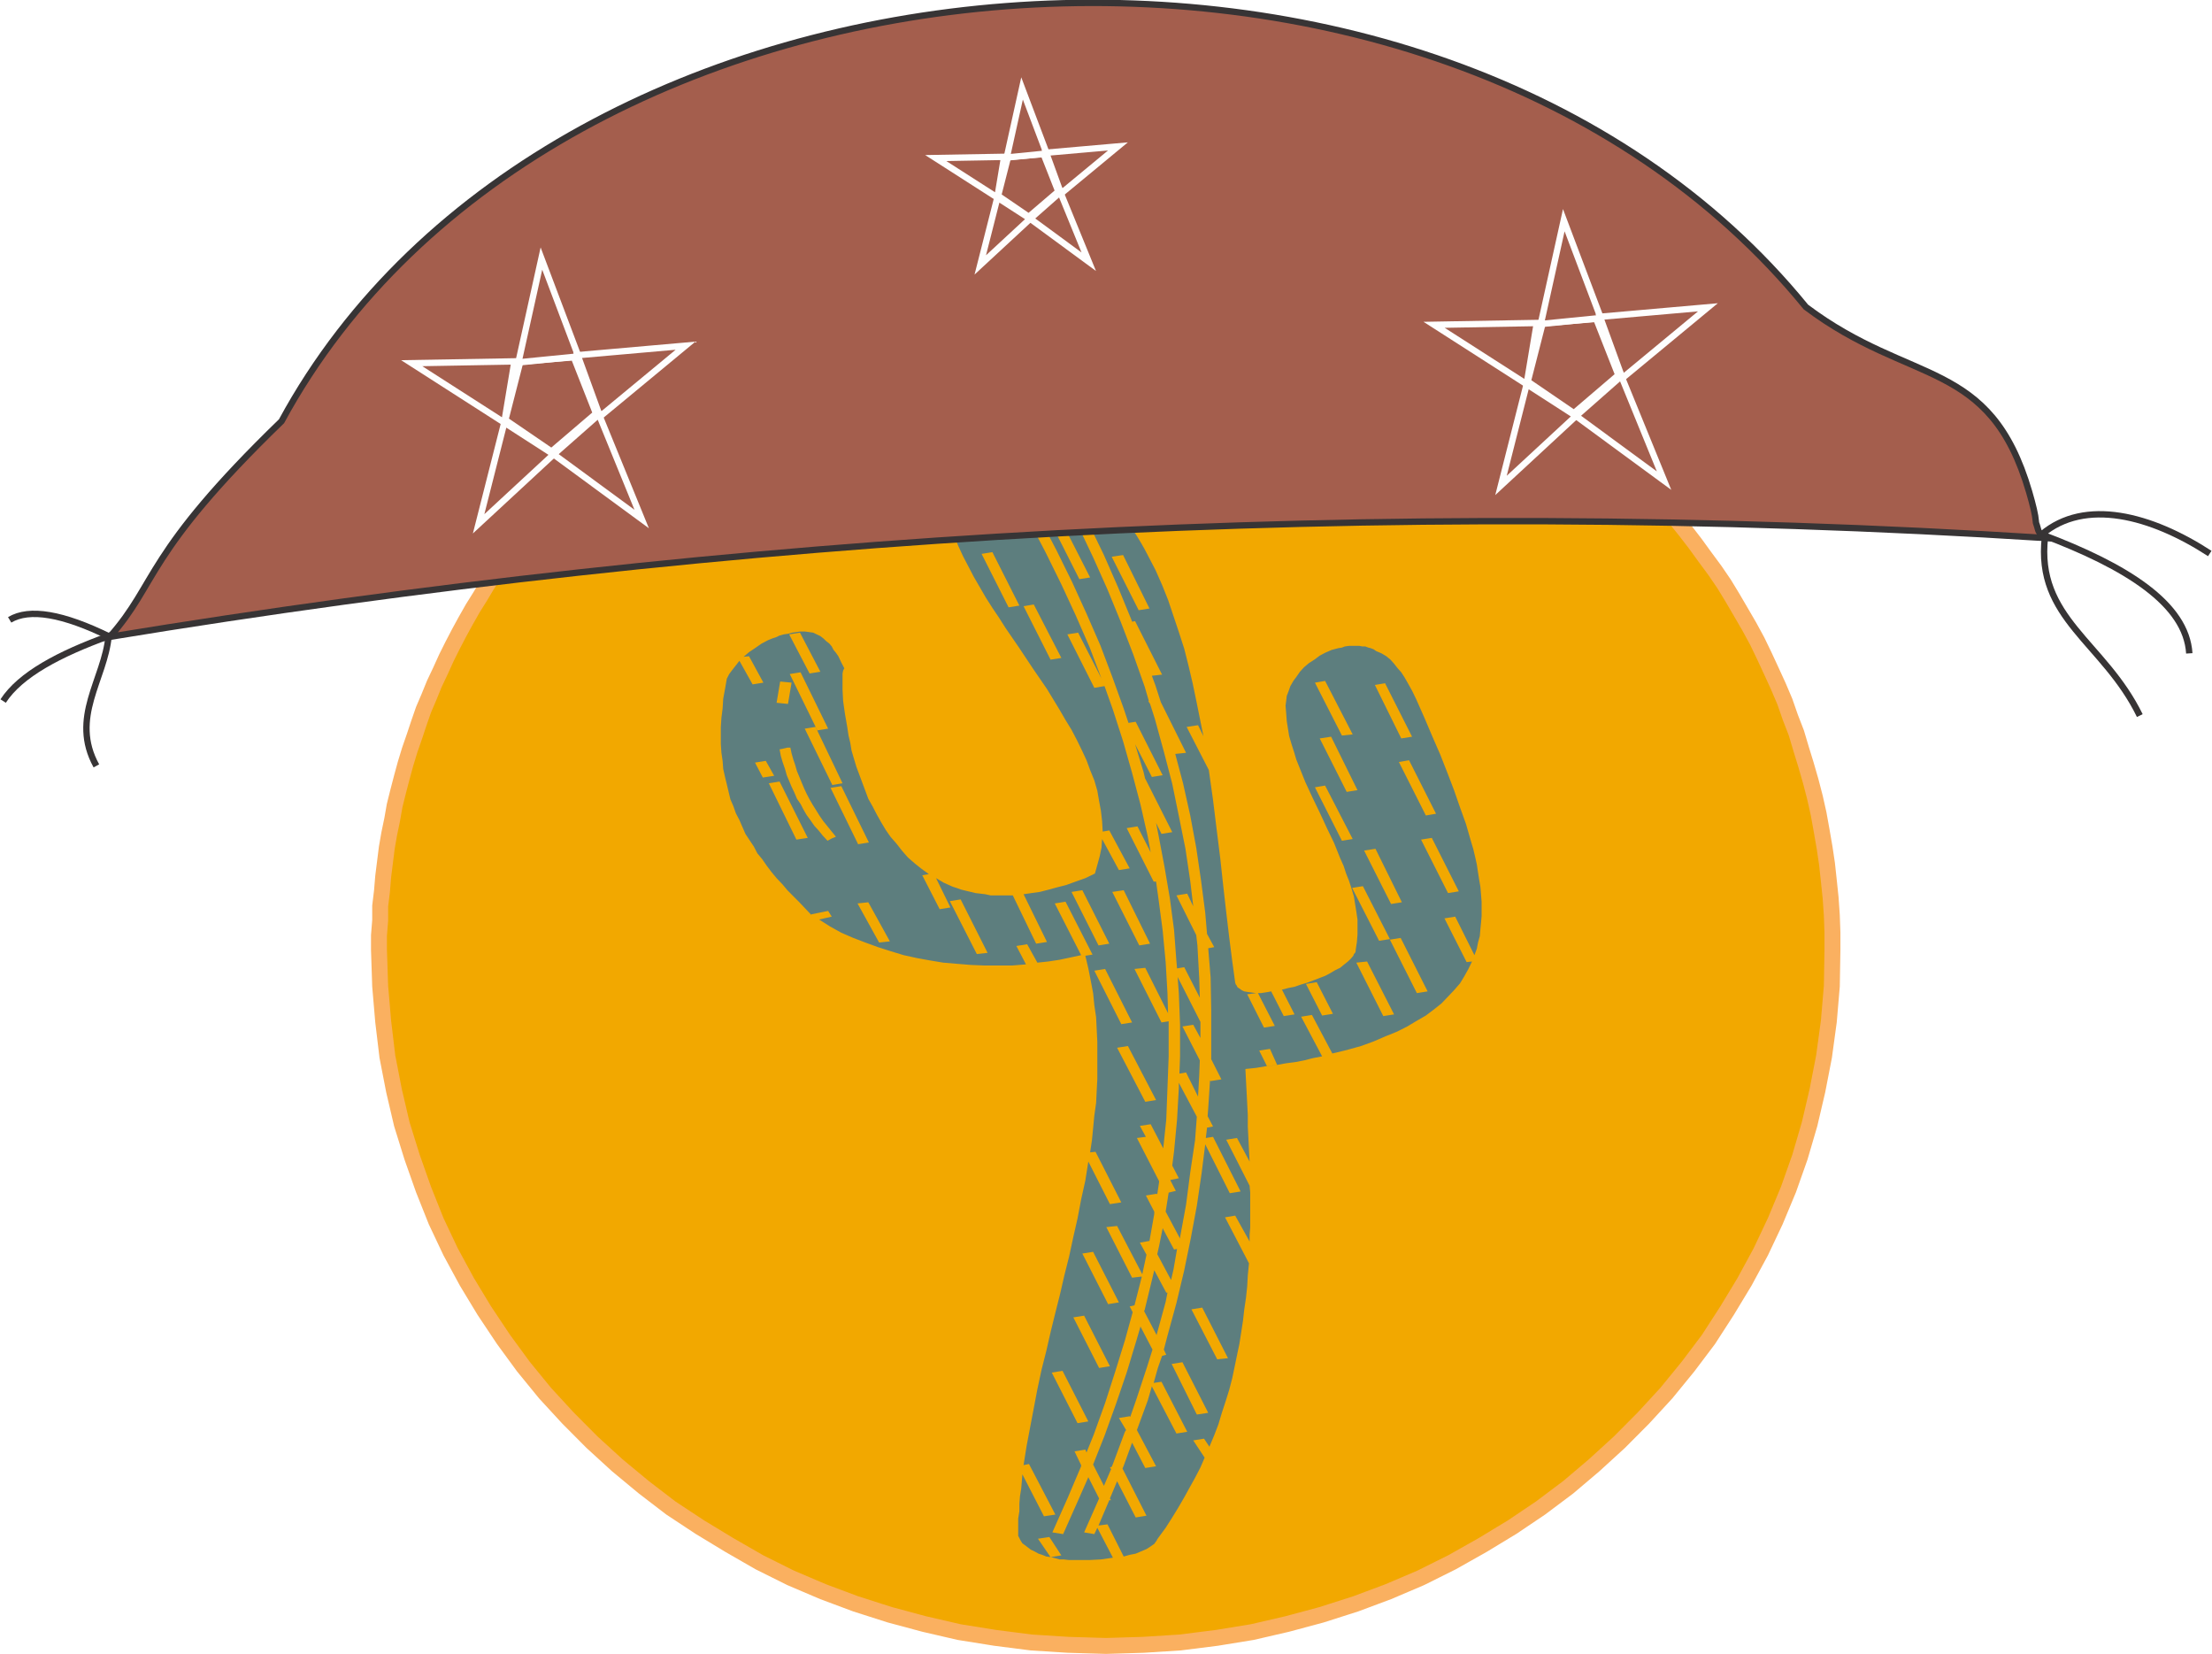
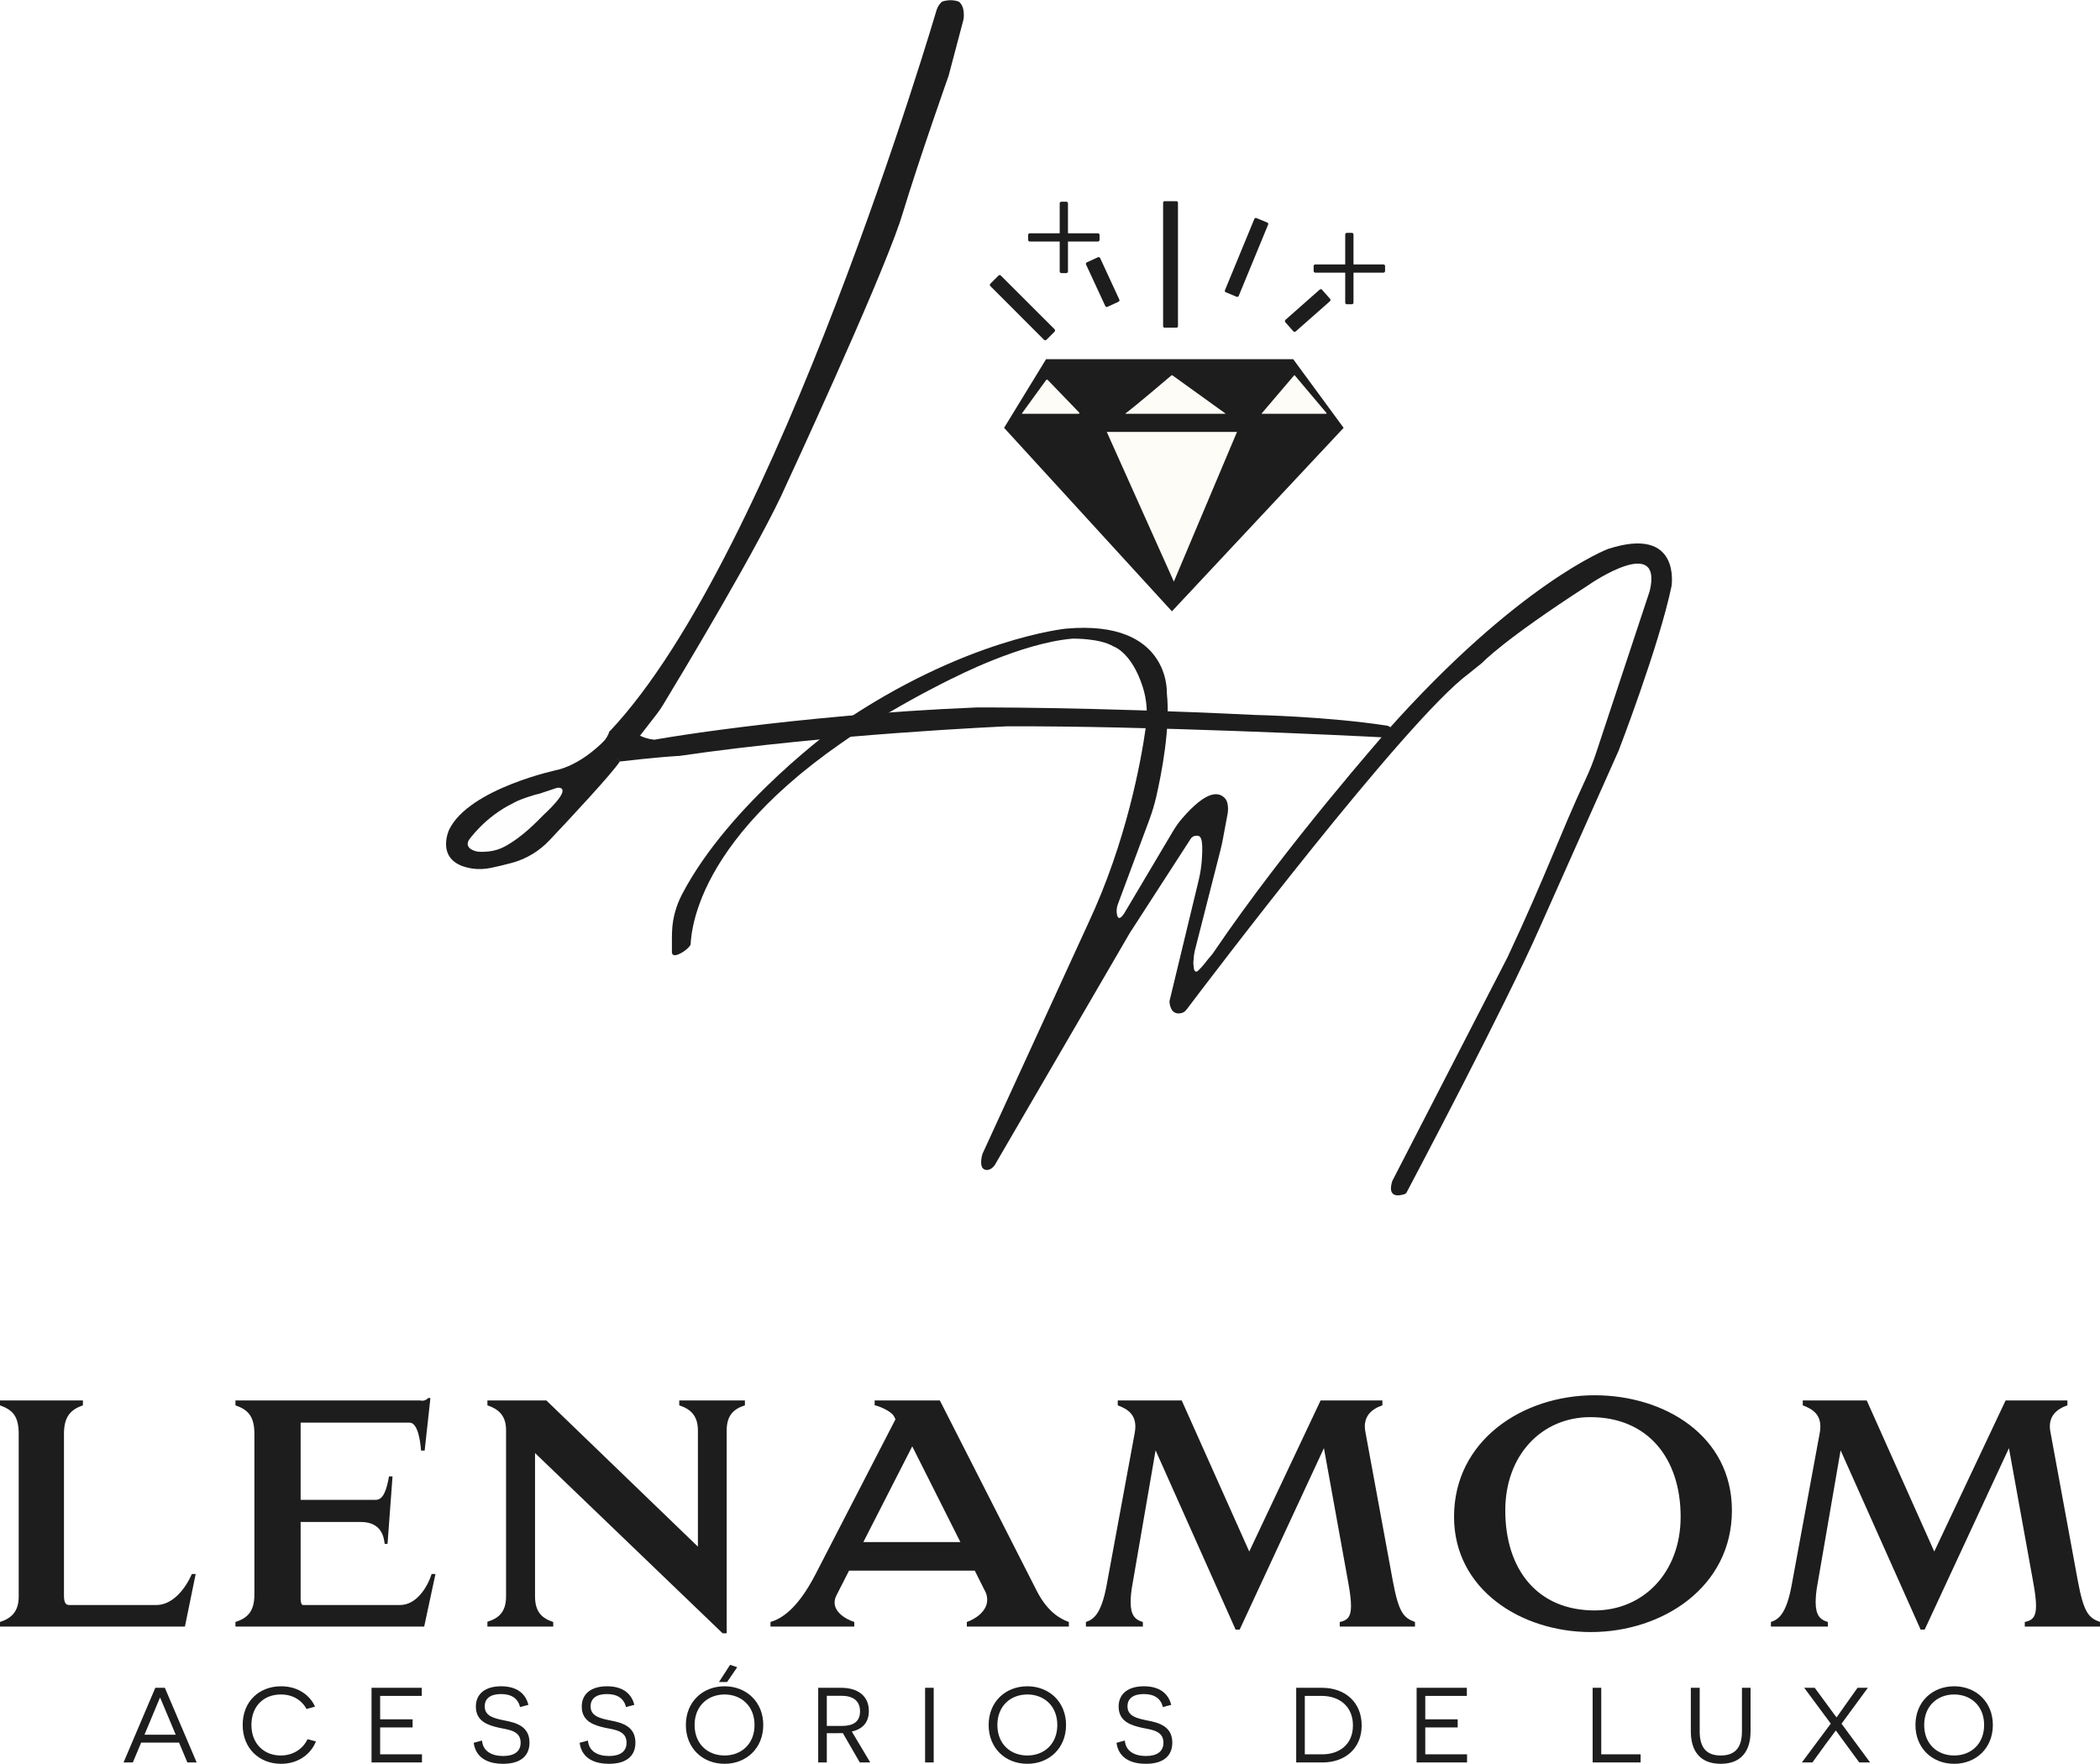
- <svg xmlns="http://www.w3.org/2000/svg" xml:space="preserve" width="820px" height="613px" version="1.1" style="shape-rendering:geometricPrecision; text-rendering:geometricPrecision; image-rendering:optimizeQuality; fill-rule:evenodd; clip-rule:evenodd" viewBox="0 0 81866 61226">
+ <svg xmlns="http://www.w3.org/2000/svg" xml:space="preserve" width="500px" height="420px" version="1.1" style="shape-rendering:geometricPrecision; text-rendering:geometricPrecision; image-rendering:optimizeQuality; fill-rule:evenodd; clip-rule:evenodd" viewBox="0 0 50000 41991">
  <defs>
    <style type="text/css">
   
-     .str0 {stroke:#FAB060;stroke-width:590;stroke-miterlimit:22.926}
-     .str2 {stroke:#FEFEFE;stroke-width:236;stroke-miterlimit:22.926}
-     .str1 {stroke:#373435;stroke-width:236;stroke-miterlimit:22.926}
-     .fil3 {fill:none}
-     .fil2 {fill:#A45E4D}
-     .fil1 {fill:#5D7E7E}
-     .fil0 {fill:#F2A800}
+     .fil2 {fill:#FEFEFE;fill-rule:nonzero}
+     .fil1 {fill:#FEFCF7;fill-rule:nonzero}
+     .fil0 {fill:#1D1D1D;fill-rule:nonzero}
   
  </style>
  </defs>
  <g id="Camada_x0020_1">
-     <g id="_2349769512016">
-       <polygon class="fil0 str0" points="60342,17344 60766,17793 61189,18242 61590,18712 61991,19160 62370,19630 62749,20122 63105,20613 63484,21126 63819,21617 64131,22130 64443,22664 64754,23199 65044,23733 65312,24288 65579,24865 65824,25399 66069,25976 66270,26553 66493,27130 66671,27728 66849,28305 67028,28925 67183,29523 67317,30121 67429,30741 67540,31382 67629,31980 67696,32600 67763,33241 67807,33882 67830,34523 67830,35164 67807,36510 67696,37813 67518,39116 67273,40377 66983,41616 66626,42834 66203,44031 65713,45206 65178,46338 64576,47449 63930,48517 63239,49586 62482,50590 61679,51573 60833,52492 59941,53389 59005,54244 58047,55056 57022,55825 55975,56530 54883,57192 53746,57833 52588,58410 51384,58923 50181,59372 48911,59778 47641,60119 46348,60418 45033,60632 43674,60803 42315,60889 40933,60931 39529,60889 38170,60803 36833,60632 35496,60418 34203,60119 32933,59778 31663,59372 30460,58923 29256,58410 28098,57833 26983,57192 25891,56530 24822,55825 23819,55056 22839,54244 21903,53389 21011,52492 20165,51573 19362,50590 18627,49586 17914,48517 17268,47449 16666,46338 16131,45206 15663,44031 15240,42834 14861,41616 14571,40377 14326,39116 14170,37813 14059,36510 14014,35164 14014,34629 14059,34074 14059,33540 14126,32984 14170,32450 14237,31916 14304,31382 14393,30869 14504,30335 14594,29822 14727,29288 14861,28775 14995,28284 15151,27771 15329,27258 15485,26788 15663,26275 15864,25805 16064,25314 16287,24844 16510,24352 16733,23904 16978,23434 17223,22985 17490,22515 17758,22087 18025,21639 18315,21211 18627,20784 18917,20357 19229,19951 19563,19524 20967,19374 22371,19224 23752,19075 25156,18925 26538,18797 27942,18669 29323,18541 30727,18413 32131,18306 33512,18199 34894,18092 36298,17985 37702,17900 39083,17814 40487,17729 41869,17665 43028,17601 44186,17558 45323,17515 46482,17472 47641,17430 48799,17408 49936,17387 51094,17344 52253,17344 53390,17323 54571,17301 55707,17301 56866,17301 58025,17323 59184,17344 " />
-       <path class="fil1" d="M37837 16928l177 22 200 21 178 42 177 43 178 43 155 64 178 63 155 64 333 128 311 191 289 171 288 213 -155 21 643 1319 400 -63 -400 -873 178 191 155 192 178 192 178 212 155 213 155 234 134 213 155 256 133 234 133 255 133 255 134 256 244 553 222 554 200 595 199 596 200 618 156 617 155 660 133 638 133 660 133 660 -199 -405 -422 64 821 1596 156 1107 133 1085 133 1065 111 1021 111 979 111 937 111 872 111 809 22 64 22 21 22 43 23 42 66 43 89 64 89 42 133 22 155 21 156 21 -333 43 621 1234 400 -64 -622 -1213 111 0 133 -21 134 -21 111 -22 466 915 399 -63 -466 -916 244 -63 222 -43 244 -85 222 -64 222 -85 222 -85 222 -85 200 -107 178 -106 177 -85 156 -128 133 -106 111 -107 89 -106 22 -64 44 -43 22 -64 0 -42 45 -298 22 -277 0 -276 0 -277 -44 -298 -45 -277 -44 -276 -89 -298 -89 -277 -111 -277 -89 -276 -133 -298 -222 -554 -266 -553 -266 -575 -267 -553 -266 -575 -222 -553 -111 -277 -89 -298 -89 -276 -88 -298 -45 -277 -44 -277 -22 -298 -23 -276 23 -171 22 -191 66 -170 67 -192 111 -192 111 -149 133 -191 155 -170 178 -149 200 -128 200 -149 199 -106 245 -107 244 -64 133 -21 111 -43 155 -21 133 0 111 0 134 0 111 21 111 0 111 43 88 21 111 43 89 64 200 85 178 106 155 128 133 149 133 170 133 149 111 170 111 192 178 319 155 319 311 703 289 681 288 660 267 681 244 638 222 639 222 617 177 617 89 298 67 277 66 298 45 298 44 276 44 256 23 276 22 277 0 277 0 255 -22 256 -23 234 -22 255 -66 234 -45 234 -88 234 -711 -1426 -399 64 821 1618 200 -21 -134 276 -155 277 -155 255 -222 256 -222 234 -244 255 -267 213 -310 234 -333 192 -356 213 -377 191 -422 170 -444 192 -466 170 -533 149 -532 128 -755 -1426 -400 64 777 1468 -333 64 -333 85 -332 64 -333 43 -356 64 -377 42 -377 64 -400 42 22 426 23 426 22 425 22 426 0 426 22 425 22 447 23 426 -467 -873 -399 64 866 1703 22 255 0 277 0 255 0 256 0 255 0 256 -22 255 0 255 -533 -957 -377 63 887 1703 -44 447 -22 404 -45 426 -66 447 -45 404 -66 426 -67 426 -89 425 -88 426 -89 426 -111 425 -133 426 -133 404 -134 447 -155 405 -178 425 -199 -298 -400 64 422 639 -156 362 -199 383 -200 361 -200 362 -222 383 -222 362 -244 383 -266 362 -45 64 -22 43 -44 63 -45 64 -155 107 -133 85 -200 85 -200 85 -222 43 -222 63 -599 -1191 -333 42 399 -936 67 0 -44 -64 266 -639 688 1341 400 -64 -888 -1745 44 -106 311 -852 488 937 400 -64 -710 -1341 399 -1085 155 -532 910 1745 400 -64 -954 -1852 -289 43 155 -553 156 -447 155 -43 -89 -191 134 -511 332 -1213 289 -1213 244 -1192 222 -1192 178 -1213 133 -1064 910 1809 400 -64 -1021 -2022 -267 42 45 -383 222 -42 -200 -383 22 -298 67 -1022 22 21 399 -63 -377 -745 0 -596 0 -1213 -22 -1214 -89 -1085 222 -43 -266 -489 -67 -788 -155 -1191 -178 -1213 -222 -1192 -266 -1192 -289 -1086 400 -42 -933 -1873 -199 -617 -134 -362 378 -43 -999 -1979 -111 21 -22 -64 -489 -1191 -532 -1213 -577 -1192 -666 -1320 -400 64 666 1319 577 1214 533 1192 488 1191 466 1213 422 1192 155 532 -22 0 67 107 177 553 333 1213 311 1192 244 1192 245 1213 177 1192 111 936 -222 -468 -400 64 733 1469 44 383 67 1213 22 723 -577 -1128 -266 43 -23 -255 -88 -1171 -156 -1171 -199 -1170 -222 -1171 -89 -447 200 405 399 -64 -999 -1979 0 21 -66 -277 -311 -1021 621 1213 400 -64 -999 -1979 -266 42 -178 -532 -422 -1171 -443 -1170 -511 -1171 -533 -1170 -577 -1171 -666 -1277 -422 43 689 1319 577 1171 532 1149 511 1171 444 1170 44 85 -910 -1787 -399 64 999 1979 377 -64 311 873 377 1170 333 1171 311 1170 266 1171 111 596 -488 -958 -400 64 999 1979 89 0 89 639 155 1170 111 1171 67 1149 22 745 -844 -1681 -399 42 999 1980 266 -43 0 128 0 1170 -44 1171 -45 1170 -111 1065 -466 -894 -400 63 222 405 -332 42 821 1597 0 42 -67 447 -22 -21 -400 64 311 596 0 85 -177 1000 -356 64 245 447 -156 724 -932 -1788 -400 42 955 1873 355 -42 0 21 -266 1043 -178 42 111 213 -288 1043 -356 1149 -377 1171 -422 1171 -266 659 -44 -106 -400 64 244 510 0 43 -488 1149 -577 1298 399 64 577 -1298 356 -809 399 788 -555 1255 378 64 111 -234 577 1107 -444 64 -400 21 -422 0 -377 0 -178 -21 -155 0 -155 -43 -156 -42 -177 -22 -156 -63 -133 -43 -155 -85 -133 -64 -111 -85 -111 -85 -89 -64 -67 -106 -44 -86 -44 -85 0 -106 0 -256 0 -276 44 -277 0 -277 22 -276 45 -277 22 -255 22 -277 799 1554 422 -64 -977 -1873 -200 42 111 -702 133 -702 134 -703 133 -702 155 -724 178 -702 155 -681 178 -724 177 -702 156 -681 177 -702 156 -724 155 -681 133 -702 156 -703 111 -702 799 1575 421 -64 -954 -1873 -200 21 67 -446 44 -447 45 -469 66 -468 22 -447 23 -447 0 -468 0 -447 0 -447 -23 -468 -22 -447 -66 -447 -45 -447 -89 -468 -88 -447 -111 -468 266 -43 -999 -1958 -399 64 976 1915 -399 86 -400 85 -422 64 -399 42 -378 -681 -399 64 355 681 -511 42 -510 0 -511 0 -510 -21 -511 -42 -510 -43 -511 -85 -466 -85 -488 -107 -489 -149 -466 -149 -466 -170 -444 -170 -444 -192 -421 -234 -400 -255 466 -107 -133 -212 -622 127 0 22 -443 -469 -444 -446 -178 -213 -222 -234 -177 -213 -178 -234 -178 -256 -177 -213 -133 -255 -156 -234 -155 -234 -111 -256 -111 -255 -133 -255 -89 -256 -111 -255 -67 -277 -66 -277 -67 -276 -67 -298 -22 -298 -44 -298 -22 -319 0 -320 0 -319 22 -340 44 -341 22 -362 67 -362 67 -383 88 -170 112 -149 133 -170 133 -170 488 872 400 -64 -533 -979 -200 22 200 -171 222 -149 244 -170 244 -128 156 -63 133 -43 133 -64 155 -42 156 -22 155 -42 156 -22 155 -21 155 0 156 21 155 22 133 64 134 63 111 86 110 106 111 85 89 106 67 128 89 107 88 127 111 234 111 213 -44 85 -22 107 0 127 0 128 0 341 22 425 67 469 88 510 45 298 66 277 45 277 88 298 89 298 111 298 111 298 111 297 111 298 156 277 155 298 155 277 178 298 177 255 223 256 199 255 222 255 244 213 267 213 266 191 -244 43 644 1256 399 -64 -532 -1085 288 170 333 149 133 42 178 64 177 43 178 42 177 43 178 21 178 21 199 43 200 0 200 0 200 0 222 0 865 1788 400 -64 -866 -1767 289 -42 311 -43 333 -85 310 -85 333 -85 355 -128 356 -127 355 -171 89 -319 88 -319 67 -319 22 -320 622 1150 399 -64 -755 -1405 -244 43 -22 -383 -44 -384 -67 -361 -66 -384 -111 -383 -156 -383 -133 -362 -178 -383 -177 -361 -200 -383 -222 -362 -222 -383 -466 -767 -511 -744 -510 -767 -511 -745 -244 -383 -244 -362 -244 -383 -222 -383 -222 -383 -200 -383 -200 -383 -177 -383 -156 -383 -133 -383 -133 -405 -89 -361 -22 -107 0 -106 -22 -107 22 -106 0 -107 44 -85 23 -85 44 -85 44 -85 67 -85 67 -85 66 -85 89 -64 89 -64 89 -64 88 -64 222 -106 222 -107 267 -64 266 -63 289 -43 288 0 311 0 333 21zm577 40034l466 681 400 -64 -444 -681 -422 64zm-888 -39885l1177 2278 399 -64 -1176 -2278 -400 64zm1421 2384l999 1979 399 -63 -999 -1959 -399 43zm-3463 -1830l999 2064 399 -64 -976 -2064 -422 64zm5660 2979l999 1980 400 -64 -977 -1979 -422 63zm-4817 -106l999 1979 400 -64 -999 -1979 -400 64zm1554 1937l999 1979 400 -64 -1021 -1979 -378 64zm-8679 1043l755 1447 400 -64 -755 -1447 -400 64zm22 1468l1021 2086 400 -64 -1021 -2086 -400 64zm555 2022l1021 2086 378 -64 -999 -2086 -400 64zm955 2192l1021 2086 399 -64 -1021 -2086 -399 64zm-1887 -1426l44 234 67 234 89 256 66 234 89 213 89 213 111 234 89 212 133 192 111 213 111 191 155 213 133 192 156 170 155 192 178 191 155 -85 156 -64 -156 -191 -155 -192 -155 -191 -134 -192 -133 -213 -133 -213 -111 -191 -111 -213 -89 -192 -89 -212 -88 -213 -89 -213 -67 -234 -66 -192 -67 -234 -44 -213 -111 0 -89 22 -89 21 -111 21zm-399 1256l1021 2085 421 -63 -1043 -2086 -399 64zm-511 -766l289 553 421 -64 -310 -553 -400 64zm932 -3001l-133 787 422 43 133 -788 -422 -42zm12297 7789l999 1980 400 -64 -977 -1979 -422 63zm-1509 0l999 1980 399 -64 -998 -1979 -400 63zm-4506 341l999 1958 399 -43 -998 -1979 -400 64zm-3418 85l799 1447 399 -42 -799 -1448 -399 43zm8768 2490l998 1979 400 -63 -999 -1980 -399 64zm10388 -10578l976 1980 400 -64 -999 -1979 -377 63zm-2220 -85l999 1958 399 -42 -1021 -1980 -377 64zm178 2065l998 1979 400 -64 -977 -1979 -421 64zm2930 872l999 1980 377 -64 -999 -1980 -377 64zm-3108 937l999 1979 399 -64 -1021 -1979 -377 64zm3929 1936l999 1980 399 -64 -999 -1979 -399 63zm-2109 405l999 1979 400 -64 -977 -1979 -422 64zm-444 1383l999 1958 400 -63 -999 -1959 -400 64zm1399 1916l999 1979 399 -64 -999 -1979 -399 64zm-1243 851l999 1979 399 -63 -999 -1958 -399 42zm-1865 788l599 1170 400 -64 -599 -1170 -400 64zm-1731 2468l288 575 378 -42 -267 -596 -399 63zm-2842 -893l644 1255 -22 554 -44 787 -444 -894 -245 43 23 -639 0 -1170 -45 -1171 -44 -596 843 1660 0 596 -266 -489 -400 64zm-2419 787l1043 2001 400 -64 -1043 -2001 -400 64zm-1287 7619l954 1873 400 -64 -955 -1873 -399 64zm4039 2065l955 1851 399 -42 -954 -1873 -400 64zm-4372 298l954 1873 400 -64 -955 -1873 -399 64zm3640 1724l932 1873 422 -64 -955 -1873 -399 64zm-4439 319l954 1873 400 -64 -955 -1873 -399 64zm2486 1681l266 447 -44 64 -444 1192 -45 106 -66 22 44 63 -266 618 -400 -788 422 -1064 422 -1171 399 -1170 355 -1171 156 -532 444 852 -200 638 -400 1213 -222 639 -22 -22 -399 64zm1398 -3065l-466 -893 22 -43 289 -1192 66 -276 444 830 45 0 -67 340 -333 1213 0 21zm533 -2043l-511 -957 67 -298 133 -660 422 787 111 -21 -133 766 -89 383zm333 -1532l-533 -1000 111 -703 266 -64 -199 -383 0 -21 310 -64 -244 -468 67 -532 111 -1171 66 -1170 0 -192 666 1256 -66 873 -178 1191 -155 1192 -222 1213 0 43z" />
-       <path class="fil2 str1" d="M75736 19917c-24956,-1576 -48757,-106 -71687,3657 1779,-2009 1270,-3054 6357,-7980 10024,-18502 42725,-21063 56440,-4230 3899,2939 6815,1875 8268,6848 145,499 228,846 246,1082 9,116 0,0 90,334 30,112 179,178 286,289z" />
-       <path class="fil3 str1" d="M99 25952c638,-984 2087,-1745 3905,-2405 -151,1601 -1439,3021 -453,4805" />
-       <path class="fil3 str1" d="M4049 23574c-1742,-855 -2978,-1065 -3709,-628" />
-       <path class="fil3 str1" d="M81043 24187c-115,-1832 -2316,-3219 -5465,-4403 1600,-1356 4054,-706 6223,706" />
-       <path class="fil3 str1" d="M75699 19881c-348,3018 2182,3884 3511,6609" />
-       <polygon class="fil2 str2" points="19245,13388 21231,13225 22051,15308 20403,16716 18692,15547 " />
-       <polygon class="fil2 str2" points="20029,9571 21397,13194 19178,13415 " />
-       <polygon class="fil2 str2" points="15227,13445 19032,13378 18655,15643 " />
-       <polygon class="fil2 str2" points="25365,12797 22196,15419 21370,13148 " />
-       <polygon class="fil2 str2" points="23741,19213 20481,16820 22160,15341 " />
-       <polygon class="fil2 str2" points="17704,19391 18655,15643 20481,16820 " />
-       <polygon class="fil2 str2" points="57099,11967 59085,11804 59905,13887 58258,15295 56547,14126 " />
-       <polygon class="fil2 str2" points="57883,8151 59251,11773 57032,11994 " />
-       <polygon class="fil2 str2" points="53081,12024 56886,11957 56509,14222 " />
-       <polygon class="fil2 str2" points="63219,11376 60050,13998 59224,11727 " />
-       <polygon class="fil2 str2" points="61595,17792 58335,15399 60014,13920 " />
-       <polygon class="fil2 str2" points="55558,17970 56509,14222 58335,15399 " />
-       <polygon class="fil2 str2" points="37303,5813 38624,5704 39170,7090 38074,8027 36936,7249 " />
-       <polygon class="fil2 str2" points="37825,3274 38735,5683 37259,5831 " />
-       <polygon class="fil2 str2" points="34630,5851 37162,5806 36911,7313 " />
-       <polygon class="fil2 str2" points="41375,5420 39266,7164 38717,5653 " />
-       <polygon class="fil2 str2" points="40294,9688 38126,8096 39242,7112 " />
-       <polygon class="fil2 str2" points="36278,9807 36911,7313 38126,8096 " />
+     <g id="_1421523599888">
+       <path class="fil0" d="M4659 37472l-91 0c-199,447 -512,738 -844,738l-2075 0c-81,0 -126,-51 -126,-225l0 -3850c0,-412 160,-578 451,-679l0 -117 -1974 0 0 117c298,109 445,252 445,679l0 3878c0,355 -177,515 -445,601l0 109 4403 0 256 -1251zm5093 -3604c199,0 257,449 273,665l86 0 137 -1251 -56 0c-52,65 -133,72 -201,57l-4385 0 0 117c291,101 451,252 451,679l0 3821c0,406 -160,564 -451,658l0 109 4494 0 268 -1251 -91 0c-97,303 -354,738 -753,738l-2310 0c-29,0 -56,-51 -56,-139l0 -1838 1430 0c519,0 553,392 571,521l68 0 119 -1606 -84 0c-58,326 -137,558 -313,558l-1791 0 0 -1838 2594 0zm7550 189c0,-363 165,-515 434,-601l0 -117 -1563 0 0 117c261,86 444,238 444,601l0 2763 -3609 -3481 -1403 0 0 117c257,86 444,238 444,587l0 3964c0,369 -176,521 -444,601l0 115 1567 0 0 -109c-266,-86 -433,-238 -433,-607l0 -3415 4466 4291 97 0 0 -4826zm6135 3790c52,86 68,166 68,240 0,275 -291,462 -485,527l0 109 2429 0 0 -109c-205,-71 -512,-246 -763,-738l-2309 -4537 -1552 0 0 117c52,0 406,129 468,275l28 57 -1904 3690c-456,884 -855,1071 -1072,1136l0 109 1995 0 0 -109c-205,-65 -598,-283 -427,-629l302 -593 2994 0 228 455zm-1717 -3415l1146 2279 -2310 0 1164 -2279zm4631 3292c-132,730 -331,833 -496,890l0 109 1356 0 0 -109c-187,-51 -291,-166 -291,-469 0,-117 12,-269 47,-449l547 -3169 1905 4268 97 0 2006 -4320 582 3214c41,230 63,404 63,542 0,254 -79,346 -268,383l0 109 1791 0 0 -109c-273,-100 -388,-223 -530,-990l-650 -3532c-74,-375 154,-550 404,-636l0 -117 -1471 0 -1699 3598 -1608 -3598 -1523 0 0 117c228,86 485,224 404,658l-666 3610zm8269 -1614c0,1731 1597,2744 3257,2744 1710,0 3359,-1072 3359,-2896 0,-1778 -1604,-2742 -3269,-2742 -1721,0 -3347,1079 -3347,2894zm1220 -152c0,-1316 866,-2221 2025,-2221 1368,0 2150,978 2150,2373 0,1333 -895,2229 -2048,2229 -1362,0 -2127,-976 -2127,-2381zm6821 1766c-132,730 -331,833 -496,890l0 109 1356 0 0 -109c-187,-51 -291,-166 -291,-469 0,-117 12,-269 47,-449l547 -3169 1905 4268 97 0 2006 -4320 582 3214c41,230 63,404 63,542 0,254 -79,346 -268,383l0 109 1791 0 0 -109c-273,-100 -388,-223 -530,-990l-650 -3532c-74,-375 154,-550 404,-636l0 -117 -1471 0 -1699 3598 -1608 -3598 -1523 0 0 117c228,86 485,224 404,658l-666 3610z" />
+       <path class="fil0" d="M4263 41486l198 472 221 0 -757 -1777 -227 0 -756 1777 221 0 198 -472 902 0zm-79 -188l-744 0 195 -467c66,-161 171,-412 173,-414l5 0c3,2 106,253 176,416l195 465z" />
+       <path class="fil0" d="M7322 41404c-111,239 -350,389 -640,389 -391,0 -696,-277 -696,-726 0,-447 290,-727 701,-727 371,0 546,224 612,346l201 -56c-112,-261 -396,-485 -808,-485 -520,0 -914,360 -914,919 0,561 396,927 914,927 376,0 694,-198 831,-533l-201 -54zm1524 554l1201 0 0 -193 -996 0 0 -640 773 0 0 -193 -773 0 0 -558 991 0 0 -193 -1196 0 0 1777zm2432 -467c57,401 399,500 699,500 396,0 630,-171 630,-505 0,-391 -325,-475 -589,-526 -254,-51 -477,-102 -477,-338 0,-180 129,-292 388,-292 261,0 406,114 454,310l198 -53c-76,-305 -319,-442 -650,-442 -373,0 -601,175 -601,485 0,360 309,447 551,502 220,48 515,64 515,356 0,214 -157,317 -416,317 -272,0 -483,-113 -503,-368l-199 54zm2522 0c56,401 399,500 699,500 396,0 630,-171 630,-505 0,-391 -326,-475 -590,-526 -254,-51 -477,-102 -477,-338 0,-180 130,-292 389,-292 261,0 406,114 454,310l198 -53c-76,-305 -320,-442 -650,-442 -373,0 -602,175 -602,485 0,360 310,447 552,502 220,48 515,64 515,356 0,214 -158,317 -417,317 -271,0 -482,-113 -502,-368l-199 54zm3512 -1448l241 -352 -170 -57 -264 409 193 0zm-982 1024c0,553 401,924 922,924 517,0 921,-371 921,-924 0,-552 -404,-922 -921,-922 -521,0 -922,370 -922,922zm208 0c0,-450 312,-727 714,-727 398,0 713,275 713,727 0,452 -315,726 -713,726 -402,0 -714,-274 -714,-726zm3933 891l249 0 -439 -736c251,-54 406,-213 406,-488 0,-348 -247,-553 -663,-553l-543 0 0 1777 205 0 0 -696 219 0c38,0 124,0 163,-2l403 698zm-785 -869l0 -718 346 0c277,0 445,119 445,370 0,257 -173,348 -432,348l-359 0zm2340 869l205 0 0 -1777 -205 0 0 1777zm1513 -891c0,553 401,924 922,924 517,0 921,-371 921,-924 0,-552 -404,-922 -921,-922 -521,0 -922,370 -922,922zm208 0c0,-450 312,-727 714,-727 399,0 713,275 713,727 0,452 -314,726 -713,726 -402,0 -714,-274 -714,-726zm2836 424c56,401 399,500 699,500 396,0 630,-171 630,-505 0,-391 -326,-475 -590,-526 -254,-51 -477,-102 -477,-338 0,-180 129,-292 389,-292 261,0 406,114 454,310l198 -53c-77,-305 -320,-442 -650,-442 -373,0 -602,175 -602,485 0,360 310,447 551,502 221,48 516,64 516,356 0,214 -158,317 -417,317 -271,0 -482,-113 -502,-368l-199 54zm4279 -1310l0 1777 632 0c531,0 927,-333 927,-881 0,-549 -393,-896 -945,-896l-614 0zm205 1584l0 -1391 402 0c414,0 744,243 744,703 0,462 -333,688 -729,688l-417 0zm2662 193l1201 0 0 -193 -995 0 0 -640 772 0 0 -193 -772 0 0 -558 990 0 0 -193 -1196 0 0 1777zm4191 0l1142 0 0 -193 -937 0 0 -1584 -205 0 0 1777z" />
+       <path class="fil0" d="M41680 40181l-205 0 0 1036c0,385 -161,576 -505,576 -344,0 -501,-191 -501,-576l0 -1036 -211 0 0 1036c0,502 249,774 712,774 459,0 710,-272 710,-774l0 -1036z" />
+       <path class="fil0" d="M44268 41958l258 0 -680 -922 627 -855 -246 0 -302 426c-135,188 -193,277 -195,277l-3 0c-3,0 -67,-86 -206,-277l-313 -426 -251 0 633 853 -688 924 251 0 320 -442c160,-218 234,-317 236,-317l3 0c2,0 71,99 228,312l328 447z" />
+       <path class="fil0" d="M45606 41067c0,553 401,924 922,924 517,0 921,-371 921,-924 0,-552 -404,-922 -921,-922 -521,0 -922,370 -922,922zm208 0c0,-450 312,-727 714,-727 399,0 713,275 713,727 0,452 -314,726 -713,726 -402,0 -714,-274 -714,-726z" />
+       <path class="fil0" d="M15186 17481c0,0 119,87 356,122 238,35 -82,137 -82,137 0,0 -280,6 -288,5 -8,-1 -115,-190 -115,-190l54 -92 75 18z" />
+       <path class="fil0" d="M14543 17402c-18,-3 -35,9 -40,27 -16,58 -81,166 -110,196 -41,41 364,502 364,502 0,0 821,-99 1436,-136 0,0 -739,-314 -1012,-424 -226,-91 -531,-146 -638,-165z" />
+       <path class="fil0" d="M22303 224c0,0 -3806,12975 -7790,17188 -8,8 -8,11 -2,15l8 9c100,93 350,330 450,423 222,-286 444,-573 666,-859 55,-71 105,-144 151,-220 394,-650 2342,-3881 2942,-5258 0,0 2148,-4624 2698,-6239 21,-64 41,-123 57,-178 433,-1417 1103,-3306 1103,-3306l354 -1338c0,0 54,-296 -108,-424 0,0 -183,-83 -404,0 0,0 -82,64 -125,187z" />
+       <path class="fil0" d="M14393 17625c0,0 -482,522 -1073,689 0,0 -2145,443 -2627,1437 0,0 -366,781 544,923 153,24 308,16 459,-16 128,-27 307,-68 485,-116 343,-92 653,-277 897,-535 500,-529 1489,-1588 1679,-1880l-364 -502z" />
+       <path class="fil0" d="M15344 17661c-43,-30 3584,-643 7894,-821 0,0 2570,-19 6644,178 0,0 1714,36 3137,254 68,10 125,65 129,134l0 3 0 3c-5,84 -77,148 -160,143 -825,-45 -5725,-281 -9015,-266 0,0 -4235,182 -7780,702 -20,3 -41,1 -61,-4 -115,-31 -534,-151 -788,-326z" />
+       <path class="fil0" d="M28466 23126c-7,-2 -12,-7 -14,-10 -25,-28 -26,-55 -34,-125 -4,-32 -5,-65 -4,-97 3,-51 9,-113 15,-163 5,-36 12,-70 20,-105l613 -2403c19,-79 39,-162 51,-232l116 -620c19,-110 15,-283 -60,-365 -132,-146 -411,-236 -1030,484 -79,92 -149,192 -211,297l-1123 1891c0,0 -188,360 -217,43 -6,-66 5,-134 28,-196l746 -2003c68,-182 124,-368 168,-558 123,-537 341,-1643 252,-2466 0,0 92,-1758 -2401,-1535 0,0 -2414,236 -5419,2296 0,0 -2587,1850 -3725,4034 -140,269 -222,565 -235,867 -2,45 -4,92 -4,140l0 376c1,21 17,53 45,61 113,26 396,-180 401,-264 46,-864 692,-3572 6206,-6314l69 -31c0,0 1585,-822 2818,-927l0 0c14,0 646,-11 971,184 0,0 433,131 701,969 97,304 119,628 74,945 -116,825 -465,2746 -1372,4679l-2518 5489 -2 5c-9,30 -86,306 45,366 0,0 118,69 246,-98l3218 -5531 1451 -2244c23,-36 61,-61 103,-68 135,-23 199,29 161,571 -11,161 -36,320 -73,476 -163,673 -659,2728 -695,2880 -1,7 -1,12 -2,19 2,56 28,336 286,273 48,-12 89,-42 119,-81 489,-649 5223,-6896 6718,-7999 107,-86 212,-171 318,-256l3 -2c10,-11 504,-543 2516,-1842l9 -6c98,-71 1780,-1203 1466,134l0 0 0 0c-114,342 -975,2944 -1279,3863 -68,206 -149,408 -241,605 -616,1325 -943,2282 -1870,4262l-3 5 -2734 5309 -2 5c-21,63 -151,458 302,311 33,-25 26,-21 34,-30 149,-282 2364,-4469 3182,-6332l1869 -4192c0,0 965,-2500 1260,-3917l0 0c0,-2 235,-1456 -1515,-886l0 0c-1,0 -2126,807 -5275,4350 7,2 -2363,2670 -4118,5261 -18,26 -37,51 -58,74 -86,98 -132,167 -218,265 -18,21 -61,62 -79,82 -21,24 -49,35 -69,27z" />
+       <polygon class="fil0" points="23907,10182 27903,14551 31991,10182 30791,8548 24906,8548 " />
+       <polygon class="fil1" points="26352,10280 27949,13843 29452,10280 " />
+       <path class="fil1" d="M26796 9840c208,-152 983,-811 1093,-905 8,-7 19,-7 28,-1l1257 904c4,3 2,9 -3,9l-2372 0 -3 -7z" />
+       <path class="fil1" d="M24331 9839l578 -796c9,-12 26,-13 36,-2l751 778c10,11 2,28 -12,28l-1349 0 -4 -8z" />
+       <path class="fil1" d="M30040 9839l772 -906c4,-5 12,-5 16,0l756 897c5,7 0,17 -8,17l-1532 0c-4,0 -6,-5 -4,-8z" />
+       <path class="fil0" d="M28011 7797l-282 0c-20,0 -36,-16 -36,-36l0 -2939c0,-20 16,-36 36,-36l282 0c20,0 36,16 36,36l0 2939c0,20 -16,36 -36,36z" />
+       <path class="fil0" d="M29445 7062l-260 -108c-19,-7 -28,-29 -20,-47l701 -1700c8,-19 29,-28 48,-20l260 107c19,8 27,29 20,48l-701 1700c-8,19 -29,27 -48,20z" />
+       <path class="fil0" d="M25109 7892l-194 194c-16,15 -41,15 -57,0l-1278 -1279c-16,-15 -16,-41 0,-56l194 -194c15,-16 41,-16 56,0l1279 1278c15,16 15,41 0,57z" />
+       <path class="fil0" d="M26631 7180l-262 121c-20,10 -44,1 -53,-19l-457 -987c-10,-20 -1,-44 19,-53l262 -121c20,-10 44,-1 54,19l456 987c10,20 1,44 -19,53z" />
+       <path class="fil0" d="M30794 7884l-191 -217c-15,-16 -13,-42 3,-56l815 -720c17,-15 42,-13 57,4l191 216c14,17 13,42 -4,57l-815 719c-16,15 -42,13 -56,-3z" />
+       <path class="fil0" d="M25388 6498l-117 0c-22,0 -40,-18 -40,-40l0 -1620c0,-23 18,-40 40,-40l117 0c22,0 40,17 40,40l0 1620c0,22 -18,40 -40,40z" />
+       <path class="fil0" d="M24479 5706l0 -116c0,-23 18,-40 40,-40l1621 0c22,0 40,17 40,40l0 116c0,22 -18,40 -40,40l-1621 0c-22,0 -40,-18 -40,-40z" />
+       <path class="fil0" d="M32186 7240l-117 0c-22,0 -40,-18 -40,-40l0 -1621c0,-22 18,-40 40,-40l117 0c22,0 40,18 40,40l0 1621c0,22 -18,40 -40,40z" />
+       <path class="fil0" d="M31277 6448l0 -117c0,-22 18,-40 40,-40l1621 0c22,0 40,18 40,40l0 117c0,22 -18,40 -40,40l-1621 0c-22,0 -40,-18 -40,-40z" />
+       <path class="fil2" d="M13022 19322c-26,25 -55,52 -89,85 -123,122 -487,515 -922,747 -119,63 -250,102 -384,115 -73,8 -159,11 -251,4 0,0 -328,-49 -218,-268 4,-7 378,-556 1062,-888 0,0 110,-77 517,-198 12,-3 88,-23 100,-24l426 -142c0,0 420,-71 -241,569z" />
    </g>
  </g>
</svg>
